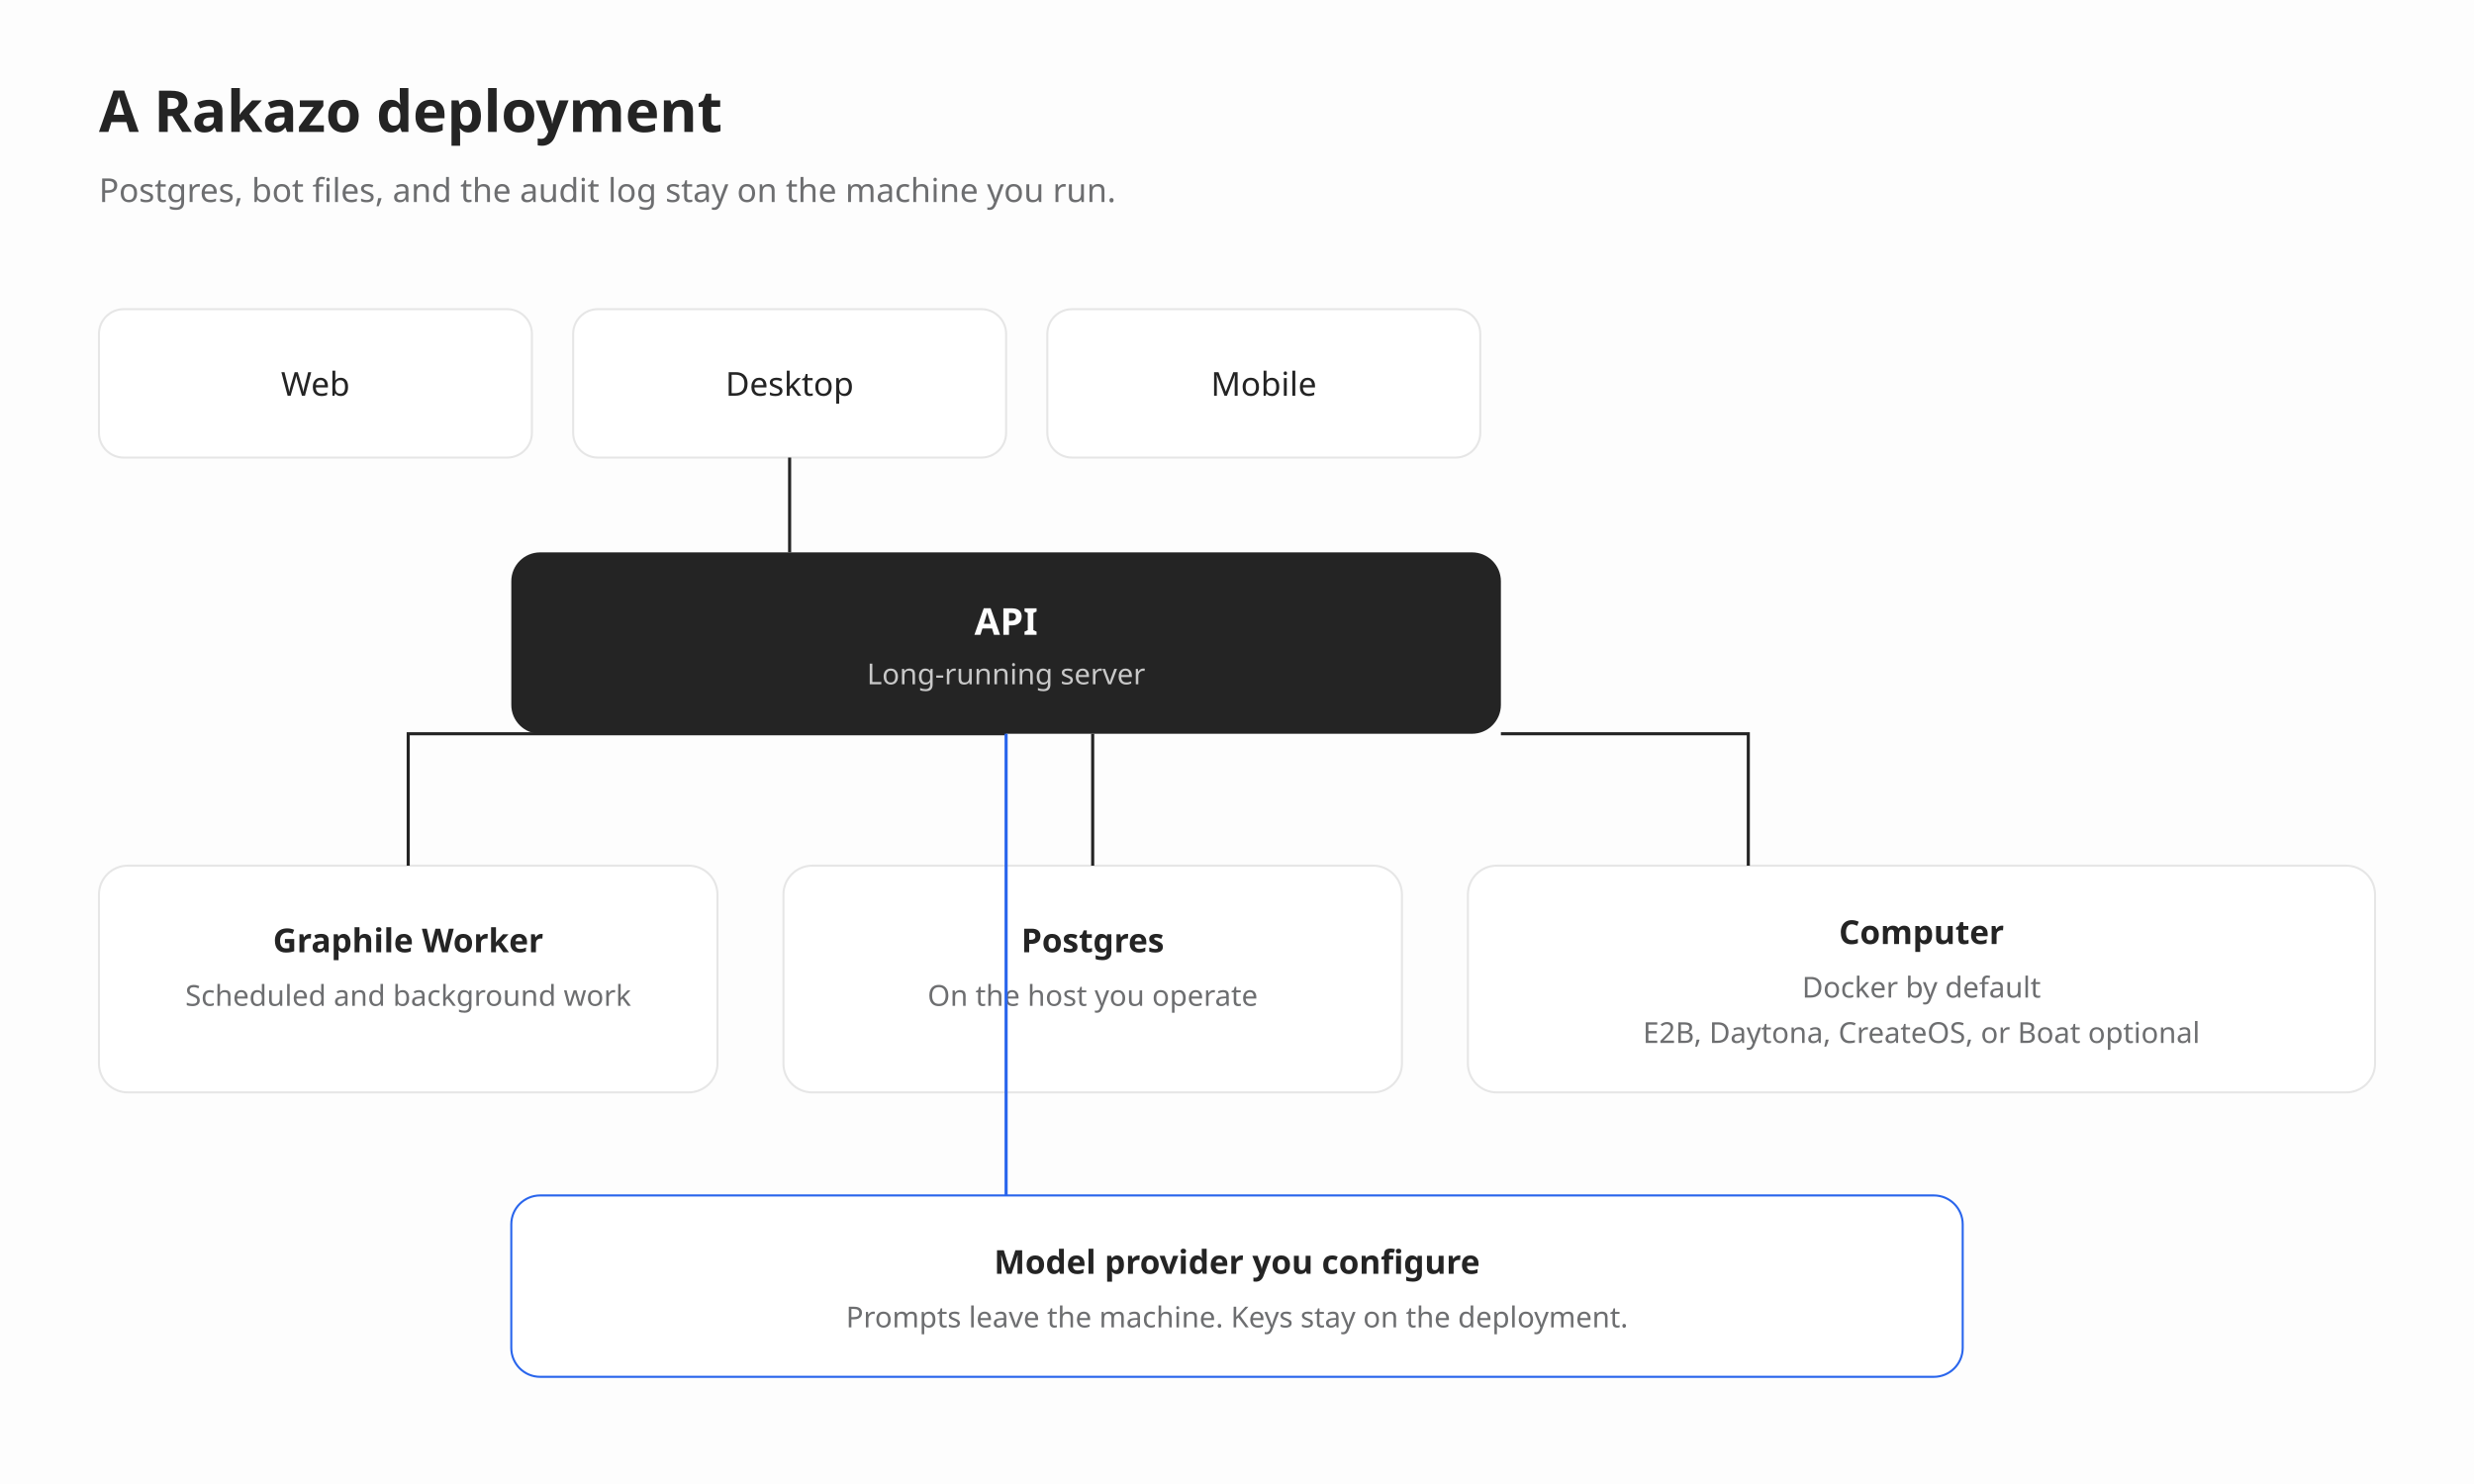
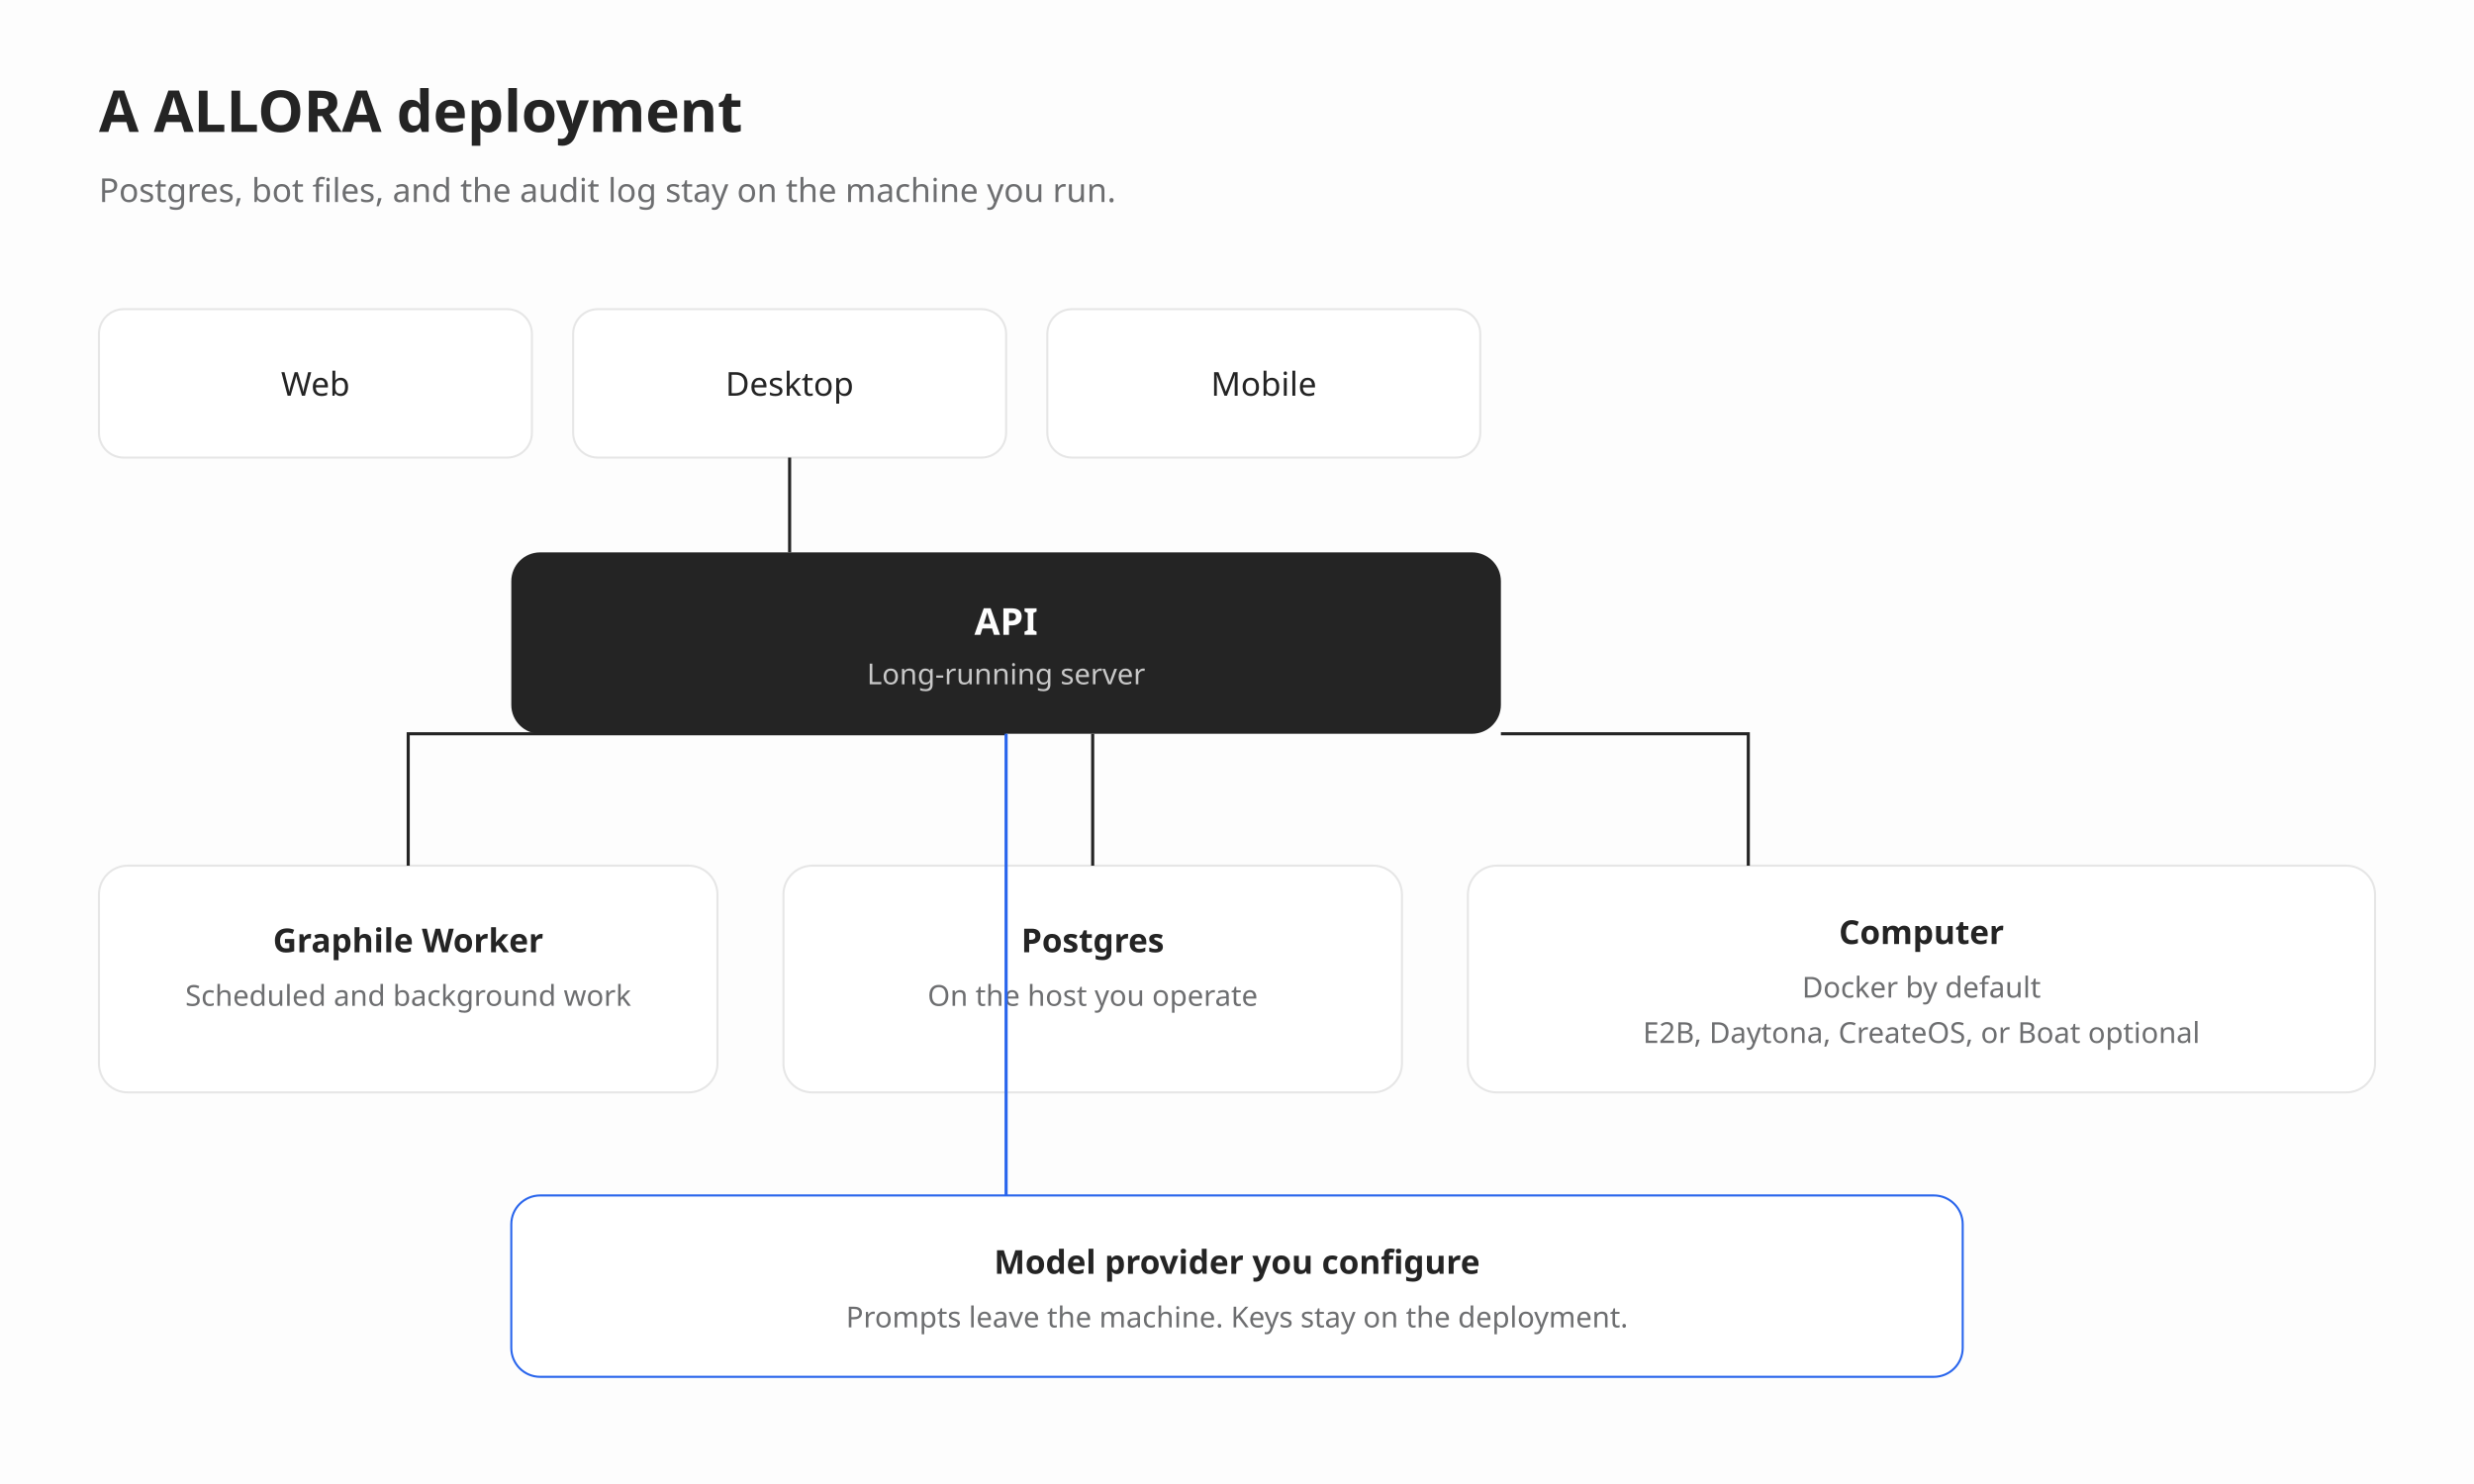
<svg xmlns="http://www.w3.org/2000/svg" width="1200" height="720" viewBox="0 0 1200 720" role="img" aria-labelledby="archTitle archDesc">
  <rect width="1200" height="720" fill="#fdfdfd" />
-   <text x="48" y="64" fill="#242424" font-family="Geist, ui-sans-serif, system-ui, sans-serif" font-size="28" font-weight="600">A Rakazo deployment</text>
+   <text x="48" y="64" fill="#242424" font-family="Geist, ui-sans-serif, system-ui, sans-serif" font-size="28" font-weight="600">A ALLORA deployment</text>
  <text x="48" y="98" fill="#6d6e70" font-family="Geist, ui-sans-serif, system-ui, sans-serif" font-size="16">Postgres, bot files, and the audit log stay on the machine you run.</text>
  <g font-family="Geist, ui-sans-serif, system-ui, sans-serif" font-size="16" fill="#242424">
    <rect x="48" y="150" width="210" height="72" rx="12" fill="#ffffff" stroke="#e6e6e6" />
    <text x="153" y="192" text-anchor="middle">Web</text>
    <rect x="278" y="150" width="210" height="72" rx="12" fill="#ffffff" stroke="#e6e6e6" />
    <text x="383" y="192" text-anchor="middle">Desktop</text>
    <rect x="508" y="150" width="210" height="72" rx="12" fill="#ffffff" stroke="#e6e6e6" />
    <text x="613" y="192" text-anchor="middle">Mobile</text>
    <path d="M383 222 V268" stroke="#242424" stroke-width="1.5" fill="none" />
    <rect x="248" y="268" width="480" height="88" rx="14" fill="#242424" />
    <text x="488" y="308" text-anchor="middle" fill="#fdfdfd" font-size="18" font-weight="600">API</text>
    <text x="488" y="332" text-anchor="middle" fill="#c8c8c8" font-size="14">Long-running server</text>
    <rect x="48" y="420" width="300" height="110" rx="14" fill="#ffffff" stroke="#e6e6e6" />
    <text x="198" y="462" text-anchor="middle" font-weight="600">Graphile Worker</text>
    <text x="198" y="488" text-anchor="middle" fill="#6d6e70" font-size="14">Scheduled and background work</text>
    <rect x="380" y="420" width="300" height="110" rx="14" fill="#ffffff" stroke="#e6e6e6" />
    <text x="530" y="462" text-anchor="middle" font-weight="600">Postgres</text>
    <text x="530" y="488" text-anchor="middle" fill="#6d6e70" font-size="14">On the host you operate</text>
    <rect x="712" y="420" width="440" height="110" rx="14" fill="#ffffff" stroke="#e6e6e6" />
    <text x="932" y="458" text-anchor="middle" font-weight="600">Computer</text>
    <text x="932" y="484" text-anchor="middle" fill="#6d6e70" font-size="14">Docker by default</text>
    <text x="932" y="506" text-anchor="middle" fill="#6d6e70" font-size="14">E2B, Daytona, CreateOS, or Boat optional</text>
    <path d="M198 420 V356 H488" stroke="#242424" stroke-width="1.5" fill="none" />
    <path d="M530 420 V356" stroke="#242424" stroke-width="1.5" fill="none" />
    <path d="M848 420 V356 H728" stroke="#242424" stroke-width="1.5" fill="none" />
    <rect x="248" y="580" width="704" height="88" rx="14" fill="#ffffff" stroke="#2965ec" />
    <text x="600" y="618" text-anchor="middle" font-weight="600">Model provider you configure</text>
    <text x="600" y="644" text-anchor="middle" fill="#6d6e70" font-size="14">Prompts leave the machine. Keys stay on the deployment.</text>
    <path d="M488 356 V580" stroke="#2965ec" stroke-width="1.5" fill="none" />
  </g>
</svg>
